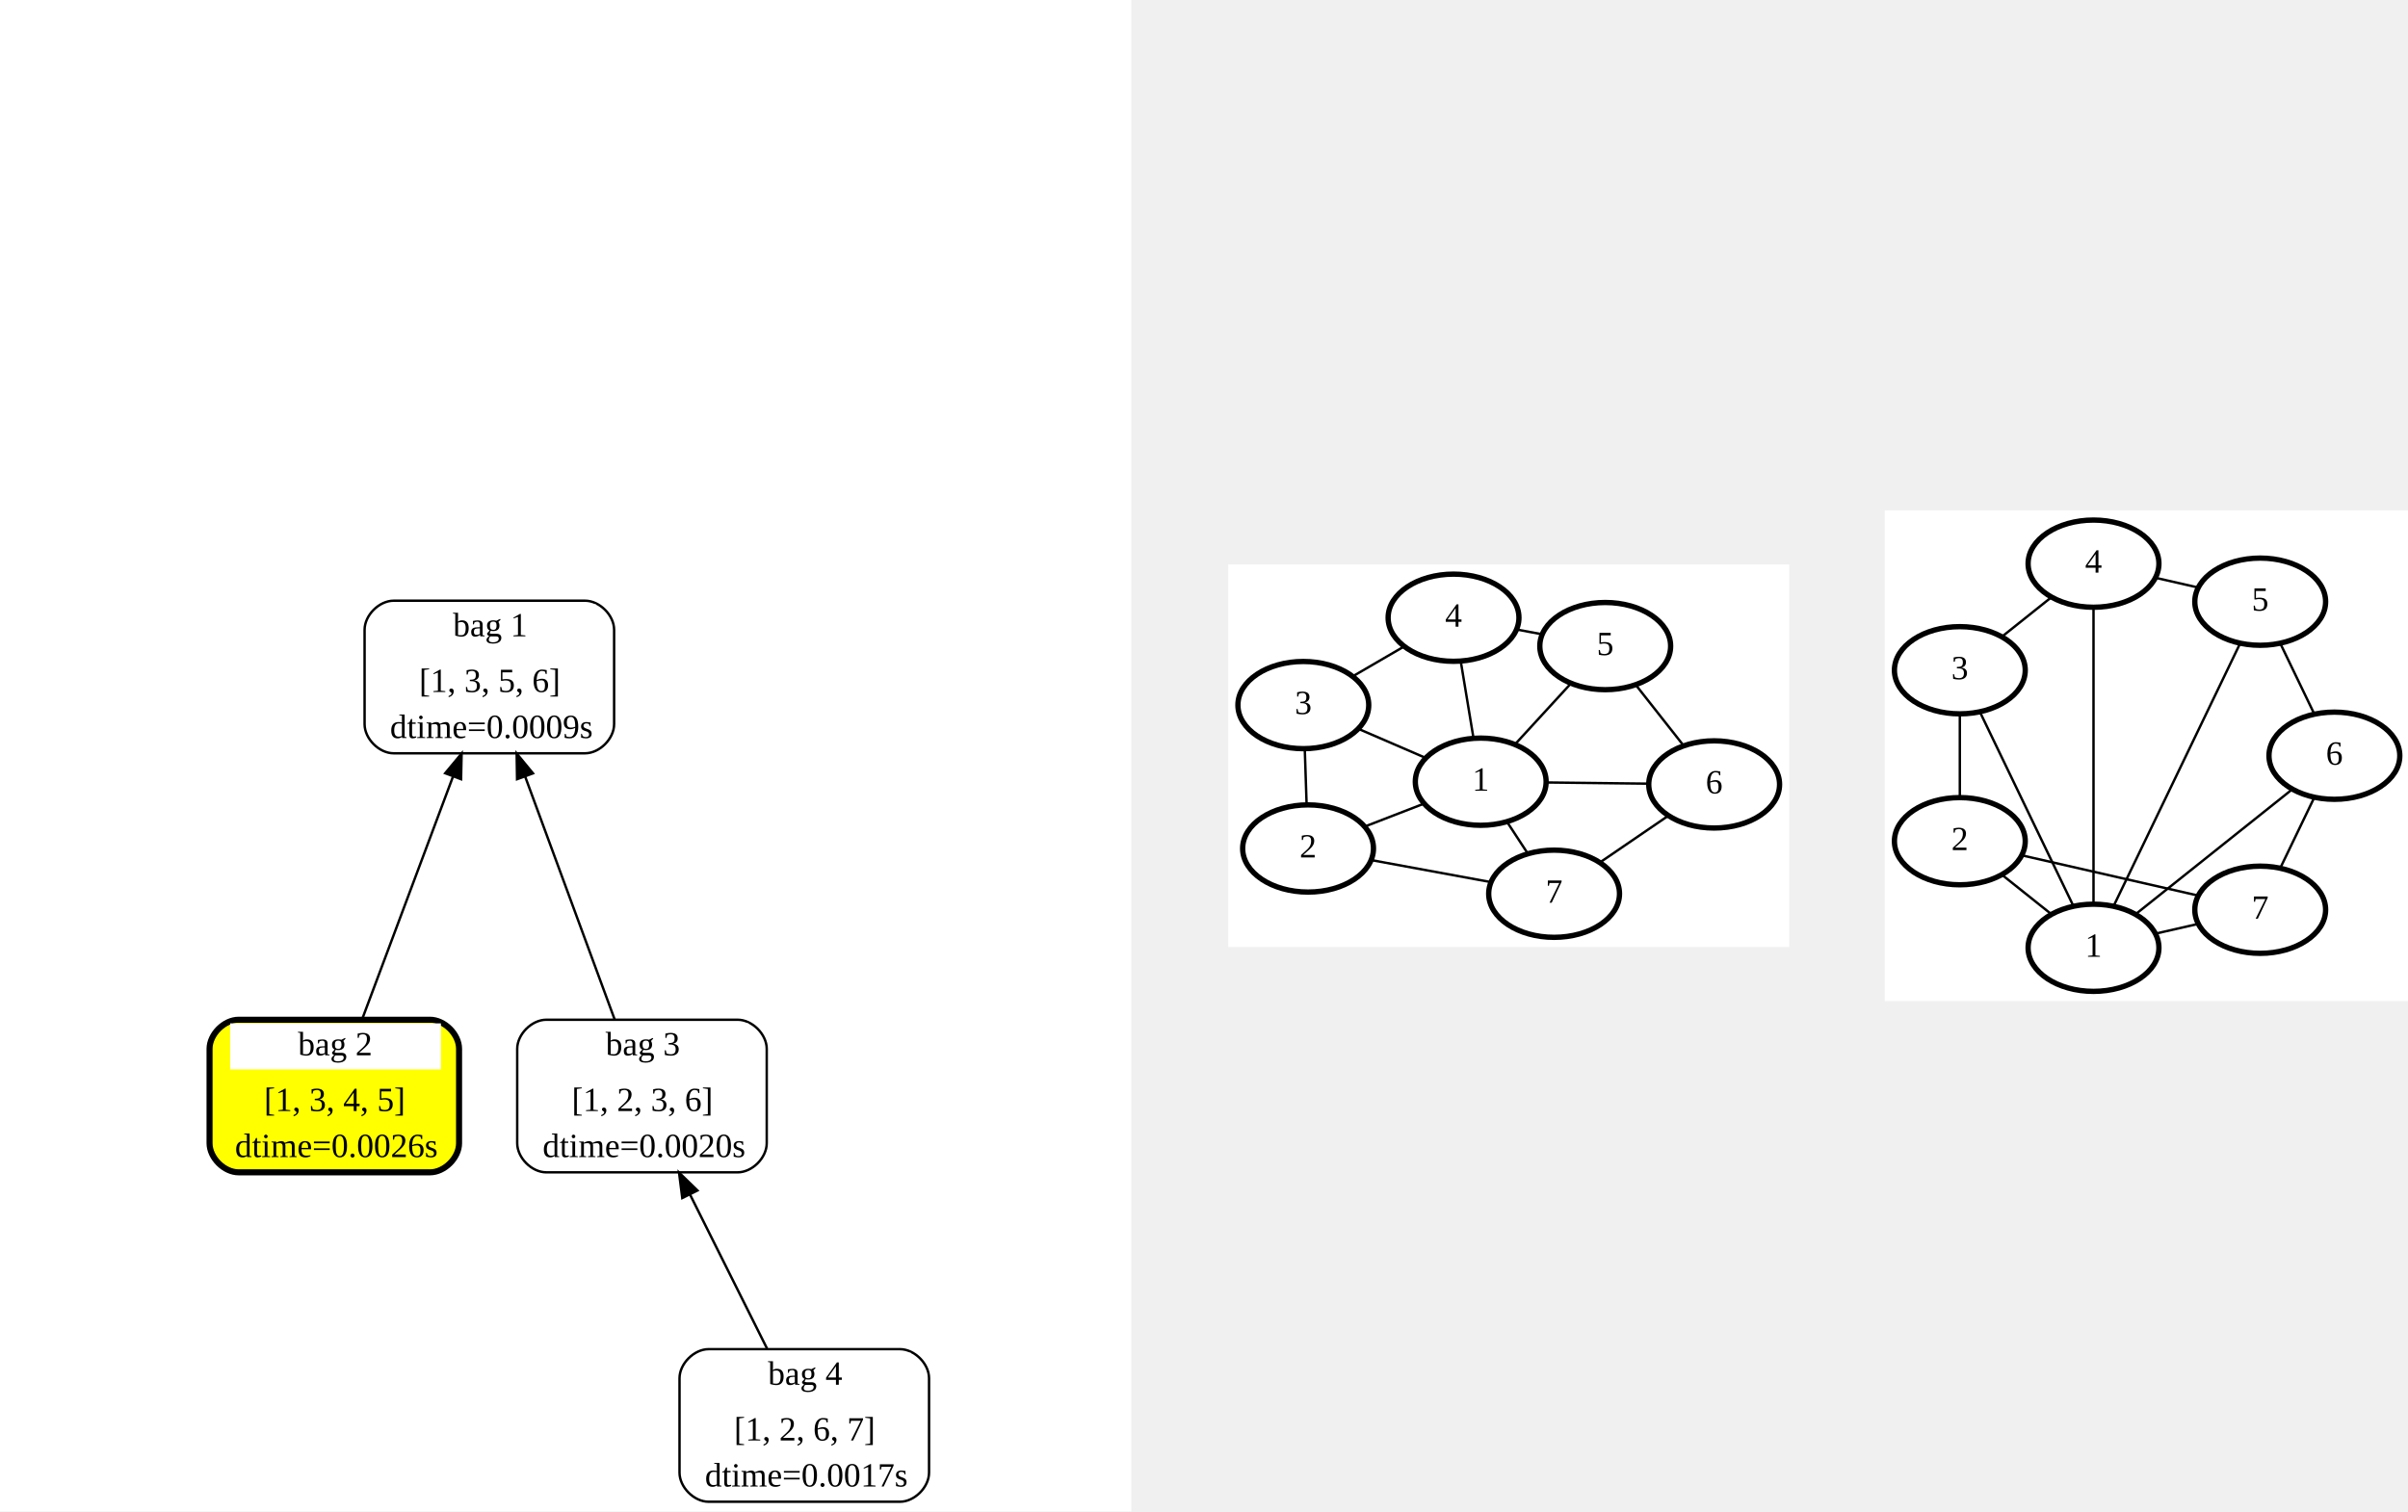
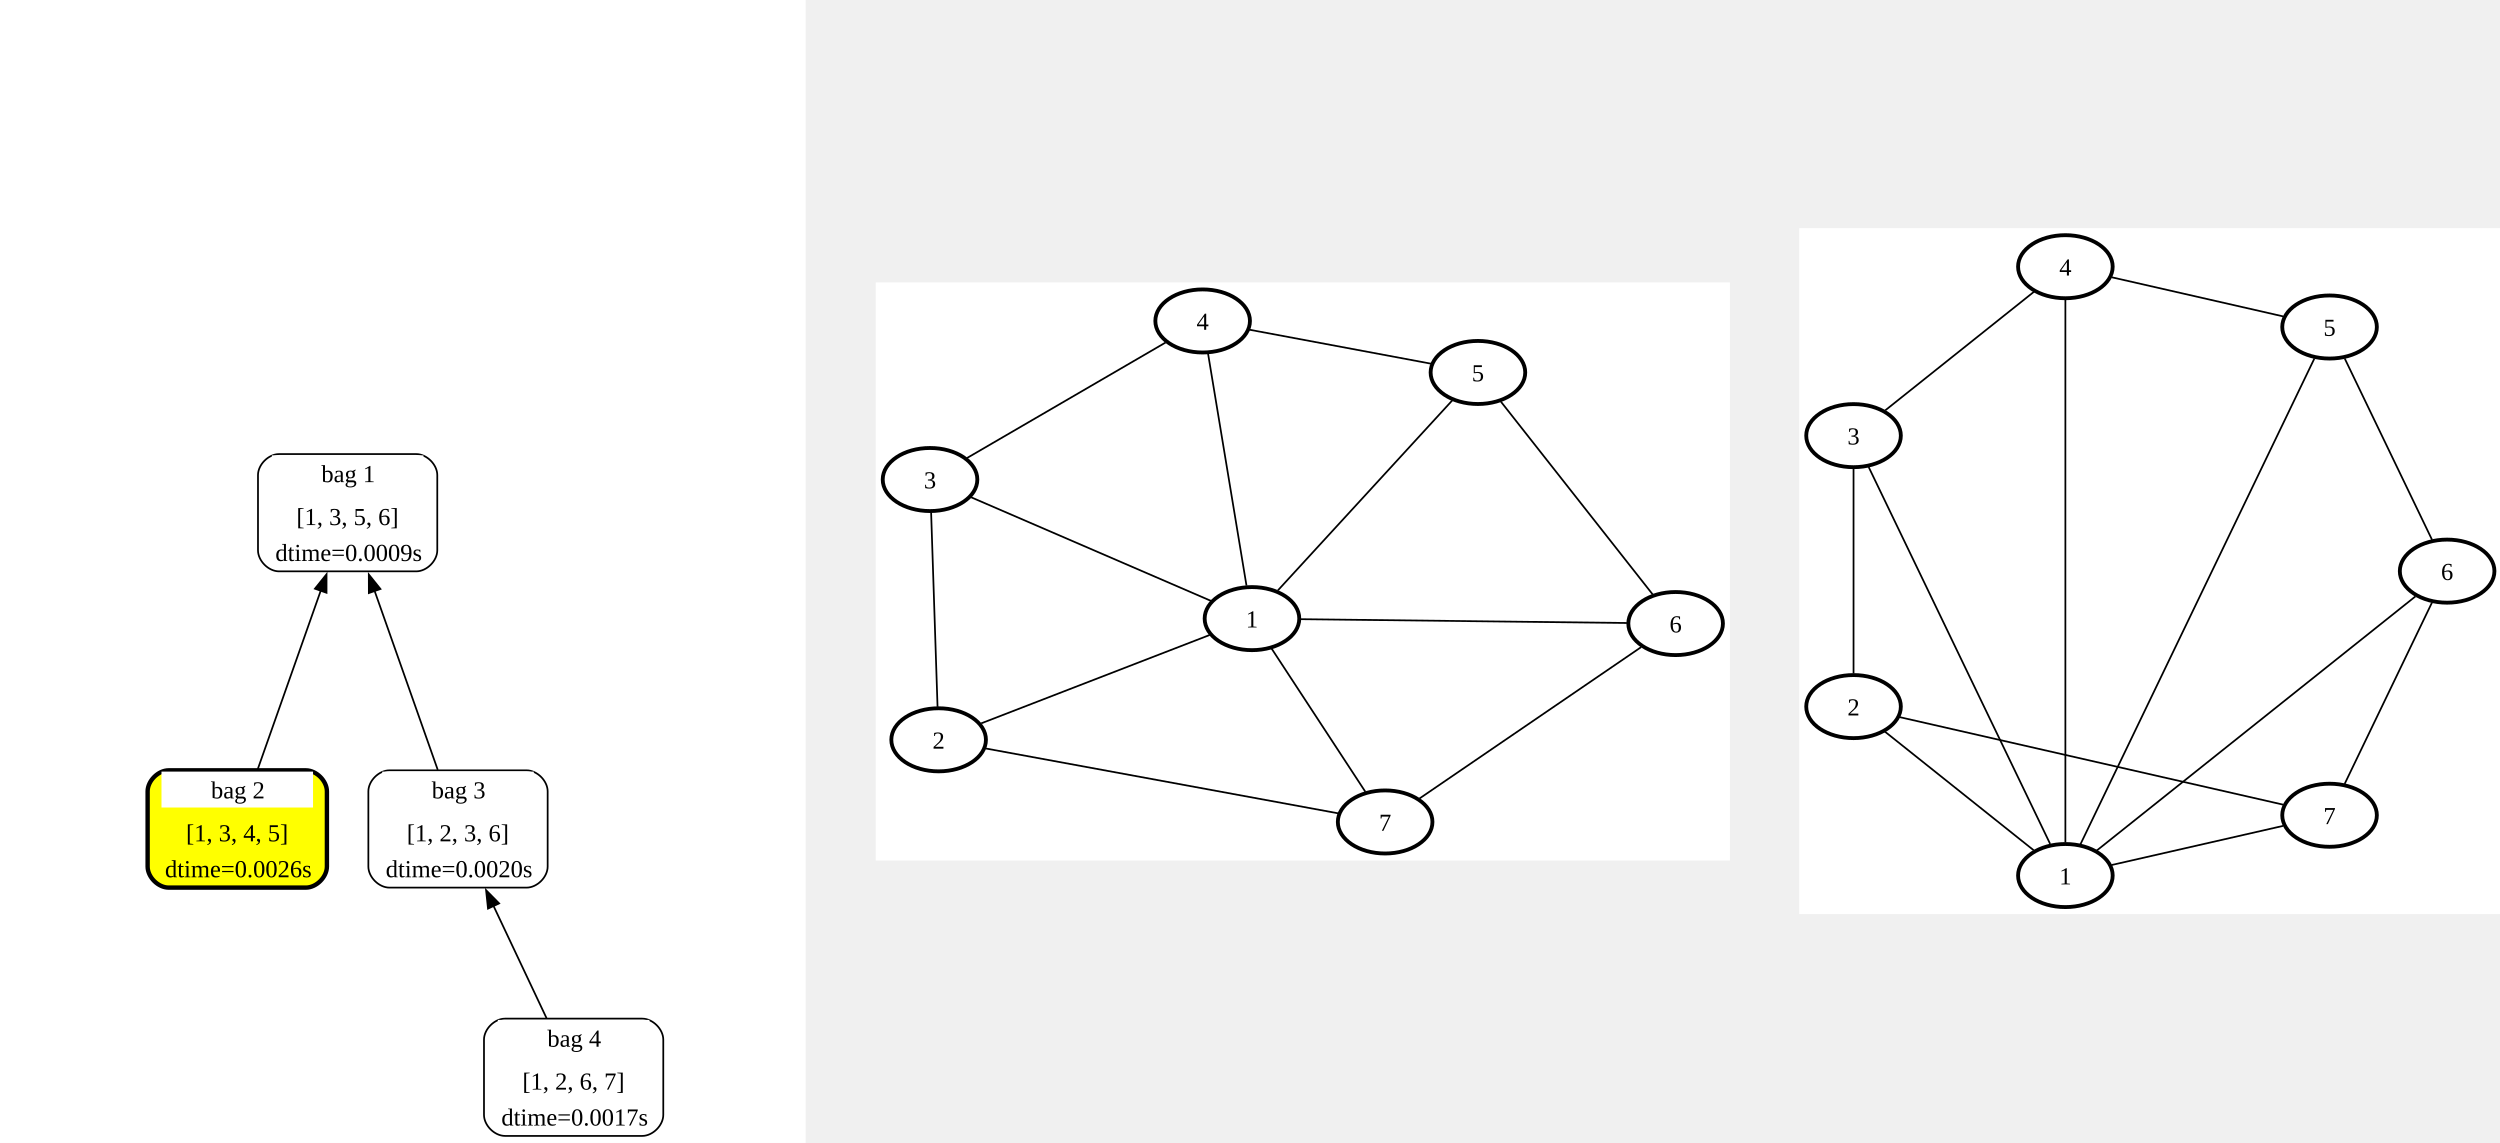
- <svg xmlns="http://www.w3.org/2000/svg" width="994pt" height="624pt" viewBox="0.0 0.0 994 624" preserveAspectRatio="xMinYMin">
-   <g id="graph0" class="graph" transform="scale(1 1) rotate(0) translate(4 620)">
-     <polygon fill="white" stroke="transparent" points="-4,4 -4,-620 463,-620 463,4 -4,4" />
+ <svg xmlns="http://www.w3.org/2000/svg" width="1427pt" height="652pt" viewBox="0.0 0.0 1427 652" preserveAspectRatio="xMinYMin">
+   <g id="graph0" class="graph" transform="scale(1 1) rotate(0) translate(4 648.38)">
+     <polygon fill="white" stroke="none" points="-4,4 -4,-648.38 455.86,-648.38 455.86,4 -4,4" />
    <g id="node1" class="node">
-       <path fill="white" stroke="black" d="M237.5,-372C237.5,-372 158.5,-372 158.5,-372 152.5,-372 146.5,-366 146.5,-360 146.5,-360 146.5,-321 146.5,-321 146.5,-315 152.5,-309 158.5,-309 158.5,-309 237.5,-309 237.5,-309 243.5,-309 249.5,-315 249.5,-321 249.5,-321 249.5,-360 249.5,-360 249.5,-366 243.5,-372 237.5,-372" />
-       <polygon fill="white" stroke="transparent" points="155,-351.5 155,-370.5 242,-370.5 242,-351.5 155,-351.5" />
-       <text text-anchor="start" x="183" y="-357.3" font-family="Times New Roman,serif" font-size="14.00">bag 1</text>
-       <text text-anchor="start" x="169" y="-334.3" font-family="Times New Roman,serif" font-size="14.00">[1, 3, 5, 6]</text>
-       <text text-anchor="start" x="157" y="-315.3" font-family="Times New Roman,serif" font-size="14.00">dtime=0.0009s</text>
+       <path fill="white" stroke="black" d="M233.6,-389.19C233.6,-389.19 155.26,-389.19 155.26,-389.19 149.26,-389.19 143.26,-383.19 143.26,-377.19 143.26,-377.19 143.26,-334.25 143.26,-334.25 143.26,-328.25 149.26,-322.25 155.26,-322.25 155.26,-322.25 233.6,-322.25 233.6,-322.25 239.6,-322.25 245.6,-328.25 245.6,-334.25 245.6,-334.25 245.6,-377.19 245.6,-377.19 245.6,-383.19 239.6,-389.19 233.6,-389.19" />
+       <polygon fill="white" stroke="none" points="151.18,-367.97 151.18,-388.47 237.68,-388.47 237.68,-367.97 151.18,-367.97" />
+       <text text-anchor="start" x="179.43" y="-373.17" font-family="Times New Roman,serif" font-size="14.00">bag 1</text>
+       <text text-anchor="start" x="165.18" y="-348.67" font-family="Times New Roman,serif" font-size="14.00">[1, 3, 5, 6]</text>
+       <text text-anchor="start" x="153.18" y="-328.17" font-family="Times New Roman,serif" font-size="14.00">dtime=0.0009s</text>
    </g>
    <g id="node2" class="node">
-       <path fill="yellow" stroke="black" stroke-width="2.5" d="M173.5,-199C173.5,-199 94.5,-199 94.5,-199 88.5,-199 82.5,-193 82.5,-187 82.5,-187 82.5,-148 82.5,-148 82.5,-142 88.5,-136 94.5,-136 94.5,-136 173.5,-136 173.5,-136 179.5,-136 185.5,-142 185.5,-148 185.5,-148 185.5,-187 185.5,-187 185.5,-193 179.5,-199 173.5,-199" />
-       <polygon fill="white" stroke="transparent" points="91,-178.5 91,-197.5 178,-197.5 178,-178.5 91,-178.5" />
-       <text text-anchor="start" x="119" y="-184.3" font-family="Times New Roman,serif" font-size="14.00">bag 2</text>
-       <text text-anchor="start" x="105" y="-161.3" font-family="Times New Roman,serif" font-size="14.00">[1, 3, 4, 5]</text>
-       <text text-anchor="start" x="93" y="-142.3" font-family="Times New Roman,serif" font-size="14.00">dtime=0.0026s</text>
+       <path fill="yellow" stroke="black" stroke-width="2.5" d="M170.6,-208.67C170.6,-208.67 92.26,-208.67 92.26,-208.67 86.26,-208.67 80.26,-202.67 80.26,-196.67 80.26,-196.67 80.26,-153.73 80.26,-153.73 80.26,-147.73 86.26,-141.73 92.26,-141.73 92.26,-141.73 170.6,-141.73 170.6,-141.73 176.6,-141.73 182.6,-147.73 182.6,-153.73 182.6,-153.73 182.6,-196.67 182.6,-196.67 182.6,-202.67 176.6,-208.67 170.6,-208.67" />
+       <polygon fill="white" stroke="none" points="88.18,-187.45 88.18,-207.95 174.68,-207.95 174.68,-187.45 88.18,-187.45" />
+       <text text-anchor="start" x="116.43" y="-192.65" font-family="Times New Roman,serif" font-size="14.00">bag 2</text>
+       <text text-anchor="start" x="102.18" y="-168.15" font-family="Times New Roman,serif" font-size="14.00">[1, 3, 4, 5]</text>
+       <text text-anchor="start" x="90.18" y="-147.65" font-family="Times New Roman,serif" font-size="14.00">dtime=0.0026s</text>
    </g>
    <g id="edge1" class="edge">
-       <path fill="none" stroke="black" d="M145.44,-199.07C155.92,-227.07 171.5,-268.7 182.98,-299.37" />
-       <polygon fill="black" stroke="black" points="179.77,-300.77 186.55,-308.91 186.32,-298.31 179.77,-300.77" />
+       <path fill="none" stroke="black" d="M143.13,-209.36C153.29,-238.13 168.06,-279.99 179.14,-311.4" />
+       <polygon fill="black" stroke="black" points="175.76,-312.35 182.39,-320.61 182.37,-310.02 175.76,-312.35" />
    </g>
    <g id="node3" class="node">
-       <path fill="white" stroke="black" d="M300.5,-199C300.5,-199 221.5,-199 221.5,-199 215.5,-199 209.5,-193 209.5,-187 209.5,-187 209.5,-148 209.5,-148 209.5,-142 215.5,-136 221.5,-136 221.5,-136 300.5,-136 300.5,-136 306.5,-136 312.5,-142 312.5,-148 312.5,-148 312.5,-187 312.5,-187 312.5,-193 306.5,-199 300.5,-199" />
-       <polygon fill="white" stroke="transparent" points="218,-178.5 218,-197.5 305,-197.5 305,-178.5 218,-178.5" />
-       <text text-anchor="start" x="246" y="-184.3" font-family="Times New Roman,serif" font-size="14.00">bag 3</text>
-       <text text-anchor="start" x="232" y="-161.3" font-family="Times New Roman,serif" font-size="14.00">[1, 2, 3, 6]</text>
-       <text text-anchor="start" x="220" y="-142.3" font-family="Times New Roman,serif" font-size="14.00">dtime=0.0020s</text>
+       <path fill="white" stroke="black" d="M296.6,-208.67C296.6,-208.67 218.26,-208.67 218.26,-208.67 212.26,-208.67 206.26,-202.67 206.26,-196.67 206.26,-196.67 206.26,-153.73 206.26,-153.73 206.26,-147.73 212.26,-141.73 218.26,-141.73 218.26,-141.73 296.6,-141.73 296.6,-141.73 302.6,-141.73 308.6,-147.73 308.6,-153.73 308.6,-153.73 308.6,-196.67 308.6,-196.67 308.6,-202.67 302.6,-208.67 296.6,-208.67" />
+       <polygon fill="white" stroke="none" points="214.18,-187.45 214.18,-207.95 300.68,-207.95 300.68,-187.45 214.18,-187.45" />
+       <text text-anchor="start" x="242.43" y="-192.65" font-family="Times New Roman,serif" font-size="14.00">bag 3</text>
+       <text text-anchor="start" x="228.18" y="-168.15" font-family="Times New Roman,serif" font-size="14.00">[1, 2, 3, 6]</text>
+       <text text-anchor="start" x="216.18" y="-147.65" font-family="Times New Roman,serif" font-size="14.00">dtime=0.0020s</text>
    </g>
    <g id="edge2" class="edge">
-       <path fill="none" stroke="black" d="M249.74,-199.07C239.42,-227.07 224.08,-268.7 212.79,-299.37" />
-       <polygon fill="black" stroke="black" points="209.44,-298.31 209.27,-308.91 216.01,-300.73 209.44,-298.31" />
+       <path fill="none" stroke="black" d="M245.87,-208.94C235.74,-237.67 220.92,-279.65 209.79,-311.2" />
+       <polygon fill="black" stroke="black" points="206.55,-309.86 206.52,-320.46 213.15,-312.19 206.55,-309.86" />
    </g>
    <g id="node4" class="node">
-       <path fill="white" stroke="black" d="M367.5,-63C367.5,-63 288.5,-63 288.5,-63 282.5,-63 276.5,-57 276.5,-51 276.5,-51 276.5,-12 276.5,-12 276.5,-6 282.5,0 288.5,0 288.5,0 367.5,0 367.5,0 373.5,0 379.5,-6 379.5,-12 379.5,-12 379.5,-51 379.5,-51 379.5,-57 373.5,-63 367.5,-63" />
-       <polygon fill="white" stroke="transparent" points="285,-42.5 285,-61.5 372,-61.5 372,-42.5 285,-42.5" />
-       <text text-anchor="start" x="313" y="-48.3" font-family="Times New Roman,serif" font-size="14.00">bag 4</text>
-       <text text-anchor="start" x="299" y="-25.3" font-family="Times New Roman,serif" font-size="14.00">[1, 2, 6, 7]</text>
-       <text text-anchor="start" x="287" y="-6.3" font-family="Times New Roman,serif" font-size="14.00">dtime=0.0017s</text>
+       <path fill="white" stroke="black" d="M362.6,-66.94C362.6,-66.94 284.26,-66.94 284.26,-66.94 278.26,-66.94 272.26,-60.94 272.26,-54.94 272.26,-54.94 272.26,-12 272.26,-12 272.26,-6 278.26,0 284.26,0 284.26,0 362.6,0 362.6,0 368.6,0 374.6,-6 374.6,-12 374.6,-12 374.6,-54.94 374.6,-54.94 374.6,-60.94 368.6,-66.94 362.6,-66.94" />
+       <polygon fill="white" stroke="none" points="280.18,-45.72 280.18,-66.22 366.68,-66.22 366.68,-45.72 280.18,-45.72" />
+       <text text-anchor="start" x="308.43" y="-50.92" font-family="Times New Roman,serif" font-size="14.00">bag 4</text>
+       <text text-anchor="start" x="294.18" y="-26.42" font-family="Times New Roman,serif" font-size="14.00">[1, 2, 6, 7]</text>
+       <text text-anchor="start" x="282.18" y="-5.92" font-family="Times New Roman,serif" font-size="14.00">dtime=0.0017s</text>
    </g>
    <g id="edge3" class="edge">
-       <path fill="none" stroke="black" d="M312.63,-63.24C303.18,-82.14 290.98,-106.54 280.81,-126.88" />
-       <polygon fill="black" stroke="black" points="277.64,-125.39 276.3,-135.9 283.9,-128.52 277.64,-125.39" />
+       <path fill="none" stroke="black" d="M307.96,-67.23C298.94,-86.33 287.46,-110.63 277.72,-131.25" />
+       <polygon fill="black" stroke="black" points="274.56,-129.74 273.45,-140.28 280.89,-132.73 274.56,-129.74" />
    </g>
  </g>
-   <g id="graph0" class="graph" transform="translate(507.0 233.025) scale(1) scale(1 1) rotate(0) translate(4 153.954)">
-     <polygon fill="white" stroke="none" points="-4,4 -4,-153.954 227.589,-153.954 227.589,4 -4,4" />
+   <g id="graph0" class="graph" transform="translate(499.86 161.205) scale(1) scale(1 1) rotate(0) translate(4 325.97)">
+     <polygon fill="white" stroke="none" points="-4,4 -4,-325.97 483.59,-325.97 483.59,4 -4,4" />
    <g id="edge1" class="edge">
-       <path fill="none" stroke="black" d="M76.494,-55.073C68.72,-52.065 60.091,-48.727 52.342,-45.73" />
+       <path fill="none" stroke="black" d="M186.64,-124.74C152.51,-111.54 90.46,-87.53 56.22,-74.29" />
    </g>
    <g id="edge12" class="edge">
-       <path fill="none" stroke="black" d="M77.458,-74.089C68.642,-77.898 58.569,-82.25 49.754,-86.058" />
+       <path fill="none" stroke="black" d="M187.49,-144.13C152.24,-159.36 85.68,-188.11 50.37,-203.36" />
    </g>
    <g id="edge5" class="edge">
-       <path fill="none" stroke="black" d="M97.219,-82.396C95.609,-92.109 93.632,-104.04 92.021,-113.762" />
+       <path fill="none" stroke="black" d="M207.64,-152.9C202.21,-185.65 191.1,-252.69 185.7,-285.31" />
    </g>
    <g id="edge9" class="edge">
-       <path fill="none" stroke="black" d="M111.162,-47.555C113.941,-43.311 116.925,-38.754 119.699,-34.519" />
+       <path fill="none" stroke="black" d="M221.98,-116.95C236.35,-95 261.12,-57.18 275.51,-35.2" />
    </g>
    <g id="edge4" class="edge">
-       <path fill="none" stroke="black" d="M114.542,-79.848C121.67,-87.613 130.263,-96.973 137.381,-104.727" />
+       <path fill="none" stroke="black" d="M225.56,-150.19C250.44,-177.29 300.35,-231.67 325.11,-258.64" />
    </g>
    <g id="edge11" class="edge">
-       <path fill="none" stroke="black" d="M127.325,-63.936C140.462,-63.783 156.205,-63.599 169.36,-63.445" />
+       <path fill="none" stroke="black" d="M238.5,-133.75C285.03,-133.2 378.24,-132.11 424.8,-131.57" />
    </g>
    <g id="edge6" class="edge">
-       <path fill="none" stroke="black" d="M28.359,-54.769C28.121,-61.978 27.847,-70.267 27.608,-77.506" />
+       <path fill="none" stroke="black" d="M31.29,-83.7C30.34,-112.28 28.56,-166.31 27.62,-194.8" />
    </g>
    <g id="edge3" class="edge">
-       <path fill="none" stroke="black" d="M55.111,-31.872C70.274,-29.082 89.303,-25.582 104.451,-22.795" />
+       <path fill="none" stroke="black" d="M58.7,-59.96C107.65,-50.95 210.99,-31.94 259.96,-22.93" />
    </g>
    <g id="edge2" class="edge">
-       <path fill="none" stroke="black" d="M47.647,-107.898C54.411,-111.832 61.918,-116.199 68.66,-120.12" />
+       <path fill="none" stroke="black" d="M47.99,-225.67C77.68,-242.94 131.67,-274.34 161.46,-291.67" />
    </g>
    <g id="edge8" class="edge">
-       <path fill="none" stroke="black" d="M115.197,-127.054C118.548,-126.426 121.98,-125.784 125.333,-125.157" />
+       <path fill="none" stroke="black" d="M209.26,-298.98C238.15,-293.58 284,-285 312.95,-279.58" />
    </g>
    <g id="edge10" class="edge">
-       <path fill="none" stroke="black" d="M164.386,-104.025C170.514,-96.242 177.835,-86.945 183.947,-79.182" />
+       <path fill="none" stroke="black" d="M352.9,-257.85C374.65,-230.23 417.81,-175.41 439.5,-147.86" />
    </g>
    <g id="edge7" class="edge">
-       <path fill="none" stroke="black" d="M177.478,-50.074C168.788,-44.139 158.525,-37.13 149.813,-31.179" />
+       <path fill="none" stroke="black" d="M432.91,-117.81C401,-96.01 338.32,-53.2 306.42,-31.42" />
    </g>
    <g id="node1" class="node">
-       <ellipse fill="white" stroke="black" stroke-width="2.2" cx="100.226" cy="-64.253" rx="27" ry="18" />
-       <text text-anchor="middle" x="100.226" y="-60.553" font-family="Times New Roman,serif" font-size="14.00">1</text>
+       <ellipse fill="white" stroke="black" stroke-width="2.2" cx="210.76" cy="-134.07" rx="27" ry="18" />
+       <text text-anchor="middle" x="210.76" y="-129.02" font-family="Times New Roman,serif" font-size="14.00">1</text>
    </g>
    <g id="node2" class="node">
-       <ellipse fill="white" stroke="black" stroke-width="2.2" cx="28.956" cy="-36.683" rx="27" ry="18" />
-       <text text-anchor="middle" x="28.956" y="-32.983" font-family="Times New Roman,serif" font-size="14.00">2</text>
+       <ellipse fill="white" stroke="black" stroke-width="2.2" cx="31.91" cy="-64.89" rx="27" ry="18" />
+       <text text-anchor="middle" x="31.91" y="-59.84" font-family="Times New Roman,serif" font-size="14.00">2</text>
    </g>
    <g id="node3" class="node">
-       <ellipse fill="white" stroke="black" stroke-width="2.2" cx="27" cy="-95.889" rx="27" ry="18" />
-       <text text-anchor="middle" x="27" y="-92.189" font-family="Times New Roman,serif" font-size="14.00">3</text>
+       <ellipse fill="white" stroke="black" stroke-width="2.2" cx="27" cy="-213.46" rx="27" ry="18" />
+       <text text-anchor="middle" x="27" y="-208.41" font-family="Times New Roman,serif" font-size="14.00">3</text>
    </g>
    <g id="node4" class="node">
-       <ellipse fill="white" stroke="black" stroke-width="2.2" cx="89.006" cy="-131.954" rx="27" ry="18" />
-       <text text-anchor="middle" x="89.006" y="-128.254" font-family="Times New Roman,serif" font-size="14.00">4</text>
+       <ellipse fill="white" stroke="black" stroke-width="2.2" cx="182.61" cy="-303.97" rx="27" ry="18" />
+       <text text-anchor="middle" x="182.61" y="-298.92" font-family="Times New Roman,serif" font-size="14.00">4</text>
    </g>
    <g id="node5" class="node">
-       <ellipse fill="white" stroke="black" stroke-width="2.2" cx="130.517" cy="-18" rx="27" ry="18" />
-       <text text-anchor="middle" x="130.517" y="-14.3" font-family="Times New Roman,serif" font-size="14.00">7</text>
+       <ellipse fill="white" stroke="black" stroke-width="2.2" cx="286.78" cy="-18" rx="27" ry="18" />
+       <text text-anchor="middle" x="286.78" y="-12.95" font-family="Times New Roman,serif" font-size="14.00">7</text>
    </g>
    <g id="node6" class="node">
-       <ellipse fill="white" stroke="black" stroke-width="2.2" cx="151.62" cy="-120.238" rx="27" ry="18" />
-       <text text-anchor="middle" x="151.62" y="-116.538" font-family="Times New Roman,serif" font-size="14.00">5</text>
+       <ellipse fill="white" stroke="black" stroke-width="2.2" cx="339.74" cy="-274.57" rx="27" ry="18" />
+       <text text-anchor="middle" x="339.74" y="-269.52" font-family="Times New Roman,serif" font-size="14.00">5</text>
    </g>
    <g id="node7" class="node">
-       <ellipse fill="white" stroke="black" stroke-width="2.2" cx="196.589" cy="-63.126" rx="27" ry="18" />
-       <text text-anchor="middle" x="196.589" y="-59.426" font-family="Times New Roman,serif" font-size="14.00">6</text>
+       <ellipse fill="white" stroke="black" stroke-width="2.2" cx="452.59" cy="-131.25" rx="27" ry="18" />
+       <text text-anchor="middle" x="452.59" y="-126.2" font-family="Times New Roman,serif" font-size="14.00">6</text>
    </g>
  </g>
-   <g id="graph0" class="graph" transform="translate(778.0 210.705) scale(1) scale(1 1) rotate(0) translate(104.28 101.294)">
-     <polygon fill="white" stroke="none" points="-104.28,101.294 -104.28,-101.294 112.334,-101.294 112.334,101.294 -104.28,101.294" />
+   <g id="graph0" class="graph" transform="translate(1027.0 130.235) scale(1) scale(1 1) rotate(0) translate(4 387.53)">
+     <polygon fill="white" stroke="none" points="-4,4 -4,-387.53 396.82,-387.53 396.82,4 -4,4" />
    <g id="edge9" class="edge">
-       <path fill="none" stroke="black" d="M7.524,73.446C13.179,72.155 19.173,70.787 24.838,69.494" />
+       <path fill="none" stroke="black" d="M174.19,-23.99C201.69,-30.27 244.66,-40.08 272.24,-46.37" />
    </g>
    <g id="edge1" class="edge">
-       <path fill="none" stroke="black" d="M-35.558,65.371C-42,60.234 -49.296,54.415 -55.744,49.273" />
+       <path fill="none" stroke="black" d="M129.82,-32.44C106.89,-50.72 67.63,-82.03 44.83,-100.21" />
    </g>
    <g id="edge12" class="edge">
-       <path fill="none" stroke="black" d="M-26.48,61.891C-36.911,40.23 -54.617,3.466 -65.001,-18.097" />
+       <path fill="none" stroke="black" d="M139.22,-36.06C116.91,-82.39 57.84,-205.05 35.62,-251.2" />
    </g>
    <g id="edge5" class="edge">
-       <path fill="none" stroke="black" d="M-18.099,61.102C-18.099,30.673 -18.099,-30.214 -18.099,-60.826" />
+       <path fill="none" stroke="black" d="M147.92,-36.93C147.92,-97.56 147.92,-286.45 147.92,-346.8" />
    </g>
    <g id="edge4" class="edge">
-       <path fill="none" stroke="black" d="M-9.799,62.059C3.427,34.596 29.138,-18.793 42.382,-46.294" />
+       <path fill="none" stroke="black" d="M156.46,-35.73C182.94,-90.71 263.47,-257.94 290.08,-313.19" />
    </g>
    <g id="edge11" class="edge">
-       <path fill="none" stroke="black" d="M-0.779,65.482C17.36,51.017 45.689,28.425 63.879,13.92" />
+       <path fill="none" stroke="black" d="M165.75,-32.22C206.61,-64.8 306.64,-144.57 347.74,-177.35" />
    </g>
    <g id="edge3" class="edge">
-       <path fill="none" stroke="black" d="M-47.589,41.153C-26.309,46.01 3.783,52.878 25.054,57.733" />
+       <path fill="none" stroke="black" d="M53.05,-108.49C104.86,-96.66 220.28,-70.32 272.34,-58.44" />
    </g>
    <g id="edge6" class="edge">
-       <path fill="none" stroke="black" d="M-73.28,17.114C-73.28,6.658 -73.28,-6.442 -73.28,-16.928" />
+       <path fill="none" stroke="black" d="M27,-133.4C27,-163.25 27,-220.82 27,-250.46" />
    </g>
    <g id="edge2" class="edge">
-       <path fill="none" stroke="black" d="M-55.82,-49.211C-49.379,-54.348 -42.082,-60.167 -35.634,-65.31" />
+       <path fill="none" stroke="black" d="M45.1,-283.54C68.03,-301.82 107.29,-333.13 130.09,-351.31" />
    </g>
    <g id="edge8" class="edge">
-       <path fill="none" stroke="black" d="M7.524,-73.447C13.179,-72.156 19.173,-70.788 24.838,-69.495" />
+       <path fill="none" stroke="black" d="M174.19,-359.54C201.69,-353.26 244.66,-343.45 272.24,-337.16" />
    </g>
    <g id="edge10" class="edge">
-       <path fill="none" stroke="black" d="M59.079,-46.214C63.4,-37.242 68.657,-26.325 72.976,-17.355" />
+       <path fill="none" stroke="black" d="M307.35,-313.18C320.23,-286.43 344.35,-236.34 357.22,-209.63" />
    </g>
    <g id="edge7" class="edge">
-       <path fill="none" stroke="black" d="M72.966,17.376C68.645,26.348 63.389,37.265 59.069,46.234" />
+       <path fill="none" stroke="black" d="M357.18,-173.83C344.3,-147.08 320.18,-97 307.31,-70.28" />
    </g>
    <g id="node1" class="node">
-       <ellipse fill="white" stroke="black" stroke-width="2.2" cx="50.712" cy="63.589" rx="27" ry="18" />
-       <text text-anchor="middle" x="50.712" y="67.289" font-family="Times New Roman,serif" font-size="14.00">7</text>
+       <ellipse fill="white" stroke="black" stroke-width="2.2" cx="298.71" cy="-52.42" rx="27" ry="18" />
+       <text text-anchor="middle" x="298.71" y="-47.37" font-family="Times New Roman,serif" font-size="14.00">7</text>
    </g>
    <g id="node2" class="node">
-       <ellipse fill="white" stroke="black" stroke-width="2.2" cx="-18.099" cy="79.294" rx="27" ry="18" />
-       <text text-anchor="middle" x="-18.099" y="82.994" font-family="Times New Roman,serif" font-size="14.00">1</text>
+       <ellipse fill="white" stroke="black" stroke-width="2.2" cx="147.92" cy="-18" rx="27" ry="18" />
+       <text text-anchor="middle" x="147.92" y="-12.95" font-family="Times New Roman,serif" font-size="14.00">1</text>
    </g>
    <g id="node3" class="node">
-       <ellipse fill="white" stroke="black" stroke-width="2.2" cx="-73.28" cy="35.289" rx="27" ry="18" />
-       <text text-anchor="middle" x="-73.28" y="38.989" font-family="Times New Roman,serif" font-size="14.00">2</text>
+       <ellipse fill="white" stroke="black" stroke-width="2.2" cx="27" cy="-114.44" rx="27" ry="18" />
+       <text text-anchor="middle" x="27" y="-109.39" font-family="Times New Roman,serif" font-size="14.00">2</text>
    </g>
    <g id="node4" class="node">
-       <ellipse fill="white" stroke="black" stroke-width="2.2" cx="-73.28" cy="-35.287" rx="27" ry="18" />
-       <text text-anchor="middle" x="-73.28" y="-31.587" font-family="Times New Roman,serif" font-size="14.00">3</text>
+       <ellipse fill="white" stroke="black" stroke-width="2.2" cx="27" cy="-269.1" rx="27" ry="18" />
+       <text text-anchor="middle" x="27" y="-264.05" font-family="Times New Roman,serif" font-size="14.00">3</text>
    </g>
    <g id="node5" class="node">
-       <ellipse fill="white" stroke="black" stroke-width="2.2" cx="-18.099" cy="-79.294" rx="27" ry="18" />
-       <text text-anchor="middle" x="-18.099" y="-75.594" font-family="Times New Roman,serif" font-size="14.00">4</text>
+       <ellipse fill="white" stroke="black" stroke-width="2.2" cx="147.92" cy="-365.53" rx="27" ry="18" />
+       <text text-anchor="middle" x="147.92" y="-360.48" font-family="Times New Roman,serif" font-size="14.00">4</text>
    </g>
    <g id="node6" class="node">
-       <ellipse fill="white" stroke="black" stroke-width="2.2" cx="50.712" cy="-63.591" rx="27" ry="18" />
-       <text text-anchor="middle" x="50.712" y="-59.891" font-family="Times New Roman,serif" font-size="14.00">5</text>
+       <ellipse fill="white" stroke="black" stroke-width="2.2" cx="298.71" cy="-331.11" rx="27" ry="18" />
+       <text text-anchor="middle" x="298.71" y="-326.06" font-family="Times New Roman,serif" font-size="14.00">5</text>
    </g>
    <g id="node7" class="node">
-       <ellipse fill="white" stroke="black" stroke-width="2.2" cx="81.334" cy="-0" rx="27" ry="18" />
-       <text text-anchor="middle" x="81.334" y="3.7" font-family="Times New Roman,serif" font-size="14.00">6</text>
+       <ellipse fill="white" stroke="black" stroke-width="2.2" cx="365.82" cy="-191.76" rx="27" ry="18" />
+       <text text-anchor="middle" x="365.82" y="-186.71" font-family="Times New Roman,serif" font-size="14.00">6</text>
    </g>
  </g>
</svg>
